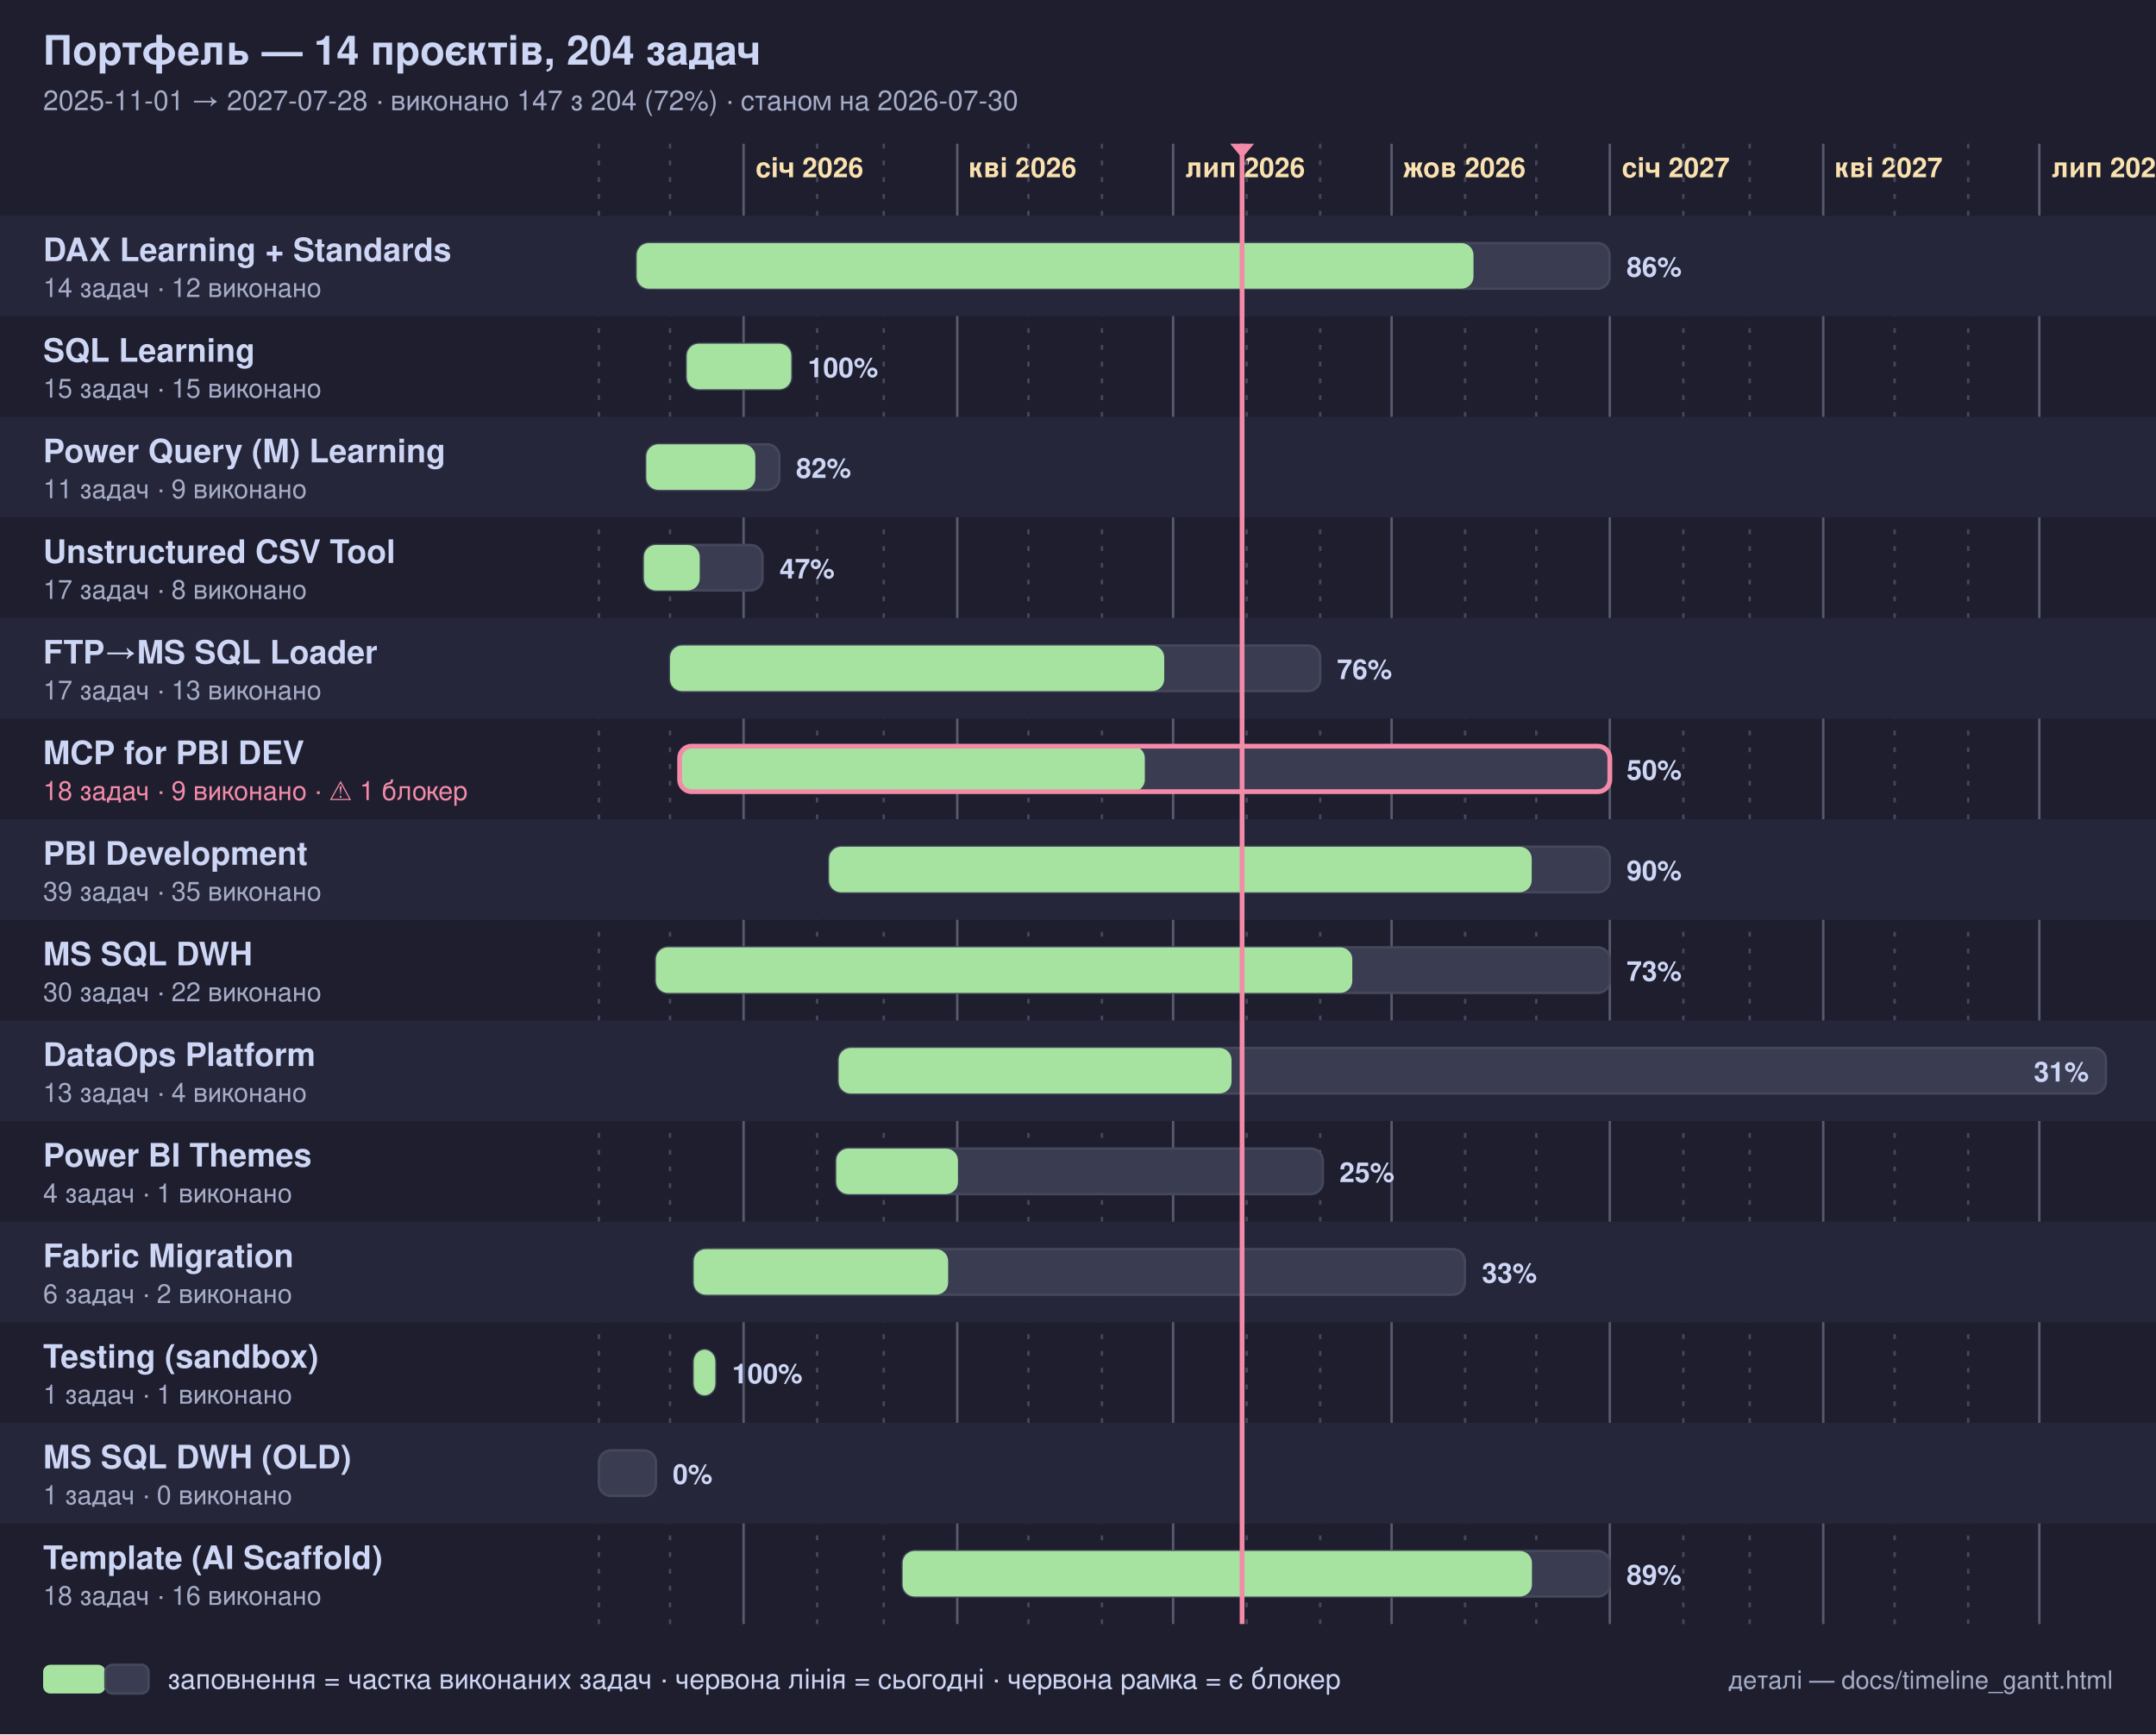
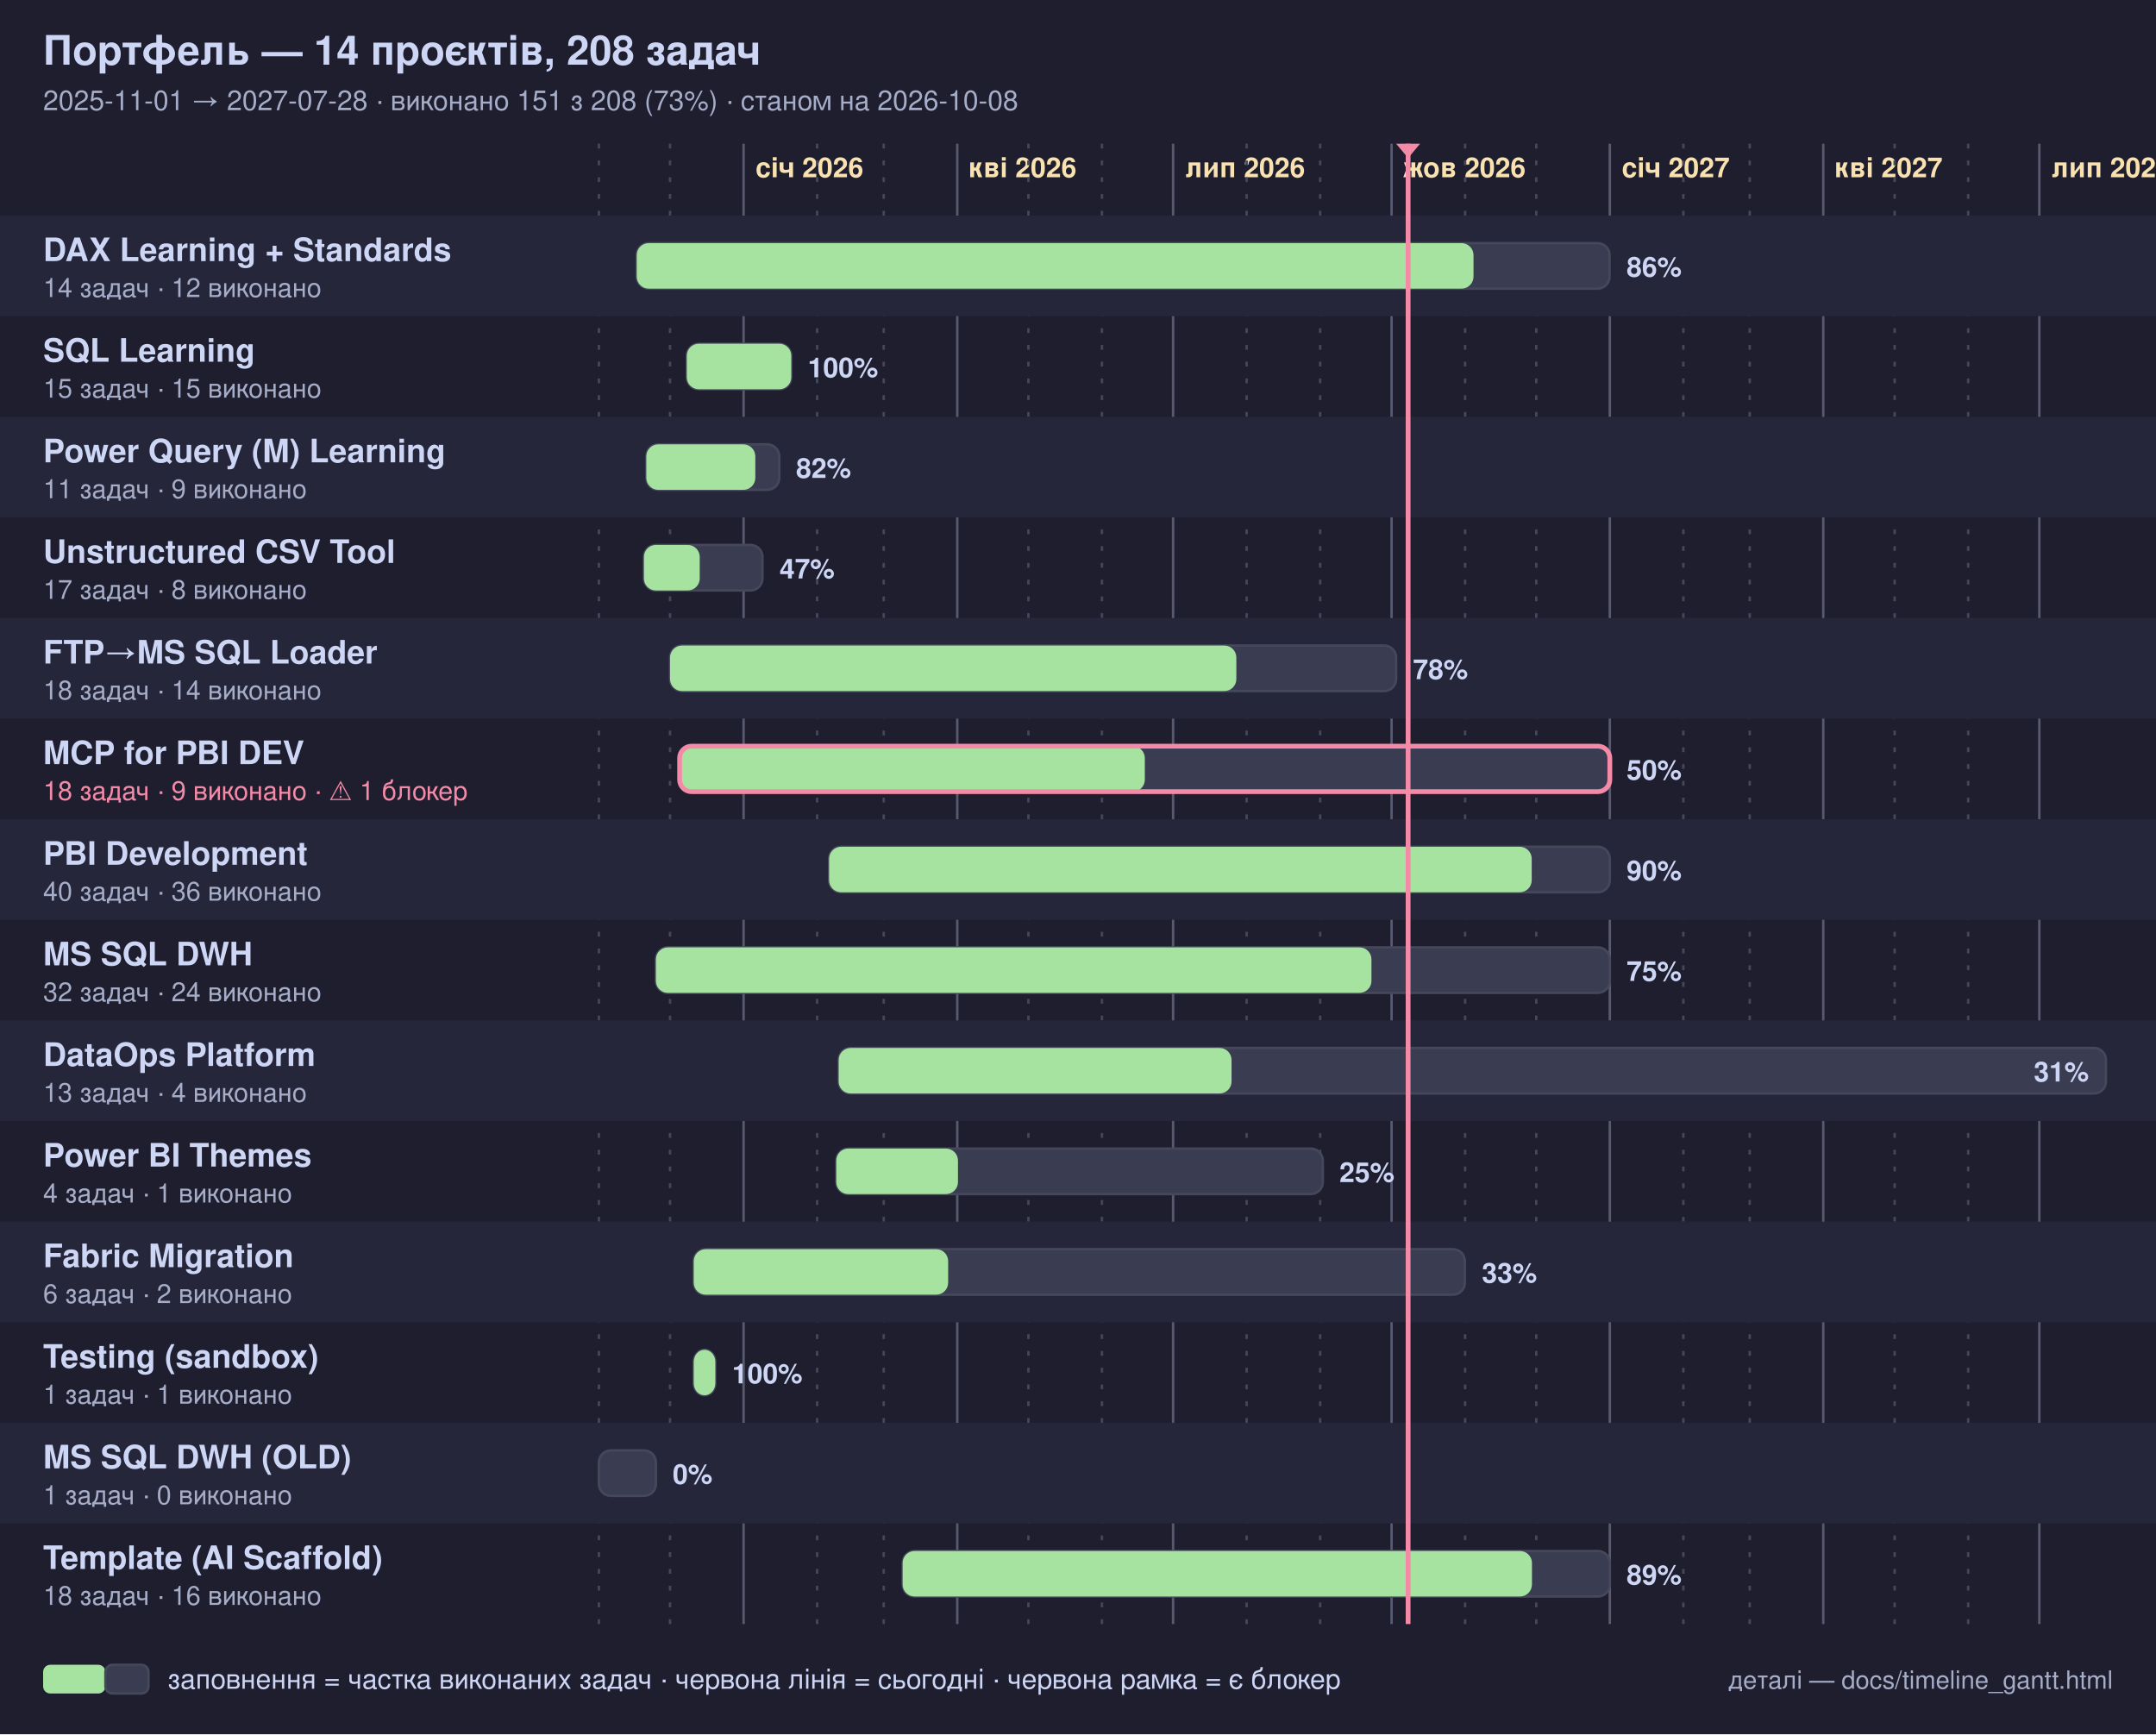
- <svg xmlns="http://www.w3.org/2000/svg" width="900" height="724" viewBox="0 0 900 724" role="img" aria-label="Портфель — 14 проєктів, 204 задач" font-family="Segoe UI,Helvetica,Arial,sans-serif">
+ <svg xmlns="http://www.w3.org/2000/svg" width="900" height="724" viewBox="0 0 900 724" role="img" aria-label="Портфель — 14 проєктів, 208 задач" font-family="Segoe UI,Helvetica,Arial,sans-serif">
  <rect width="900" height="724" fill="#1e1e2e" />
-   <text x="18" y="27" font-size="17" font-weight="700" fill="#cdd6f4">Портфель — 14 проєктів, 204 задач</text>
-   <text x="18" y="46" font-size="11.5" fill="#a6adc8">2025-11-01 → 2027-07-28 · виконано 147 з 204 (72%) · станом на 2026-07-30</text>
+   <text x="18" y="27" font-size="17" font-weight="700" fill="#cdd6f4">Портфель — 14 проєктів, 208 задач</text>
+   <text x="18" y="46" font-size="11.5" fill="#a6adc8">2025-11-01 → 2027-07-28 · виконано 151 з 208 (73%) · станом на 2026-10-08</text>
  <line x1="250.0" y1="60.0" x2="250.0" y2="678.0" stroke="#45475a" stroke-width="1" stroke-dasharray="2 5" />
  <line x1="279.7" y1="60.0" x2="279.7" y2="678.0" stroke="#45475a" stroke-width="1" stroke-dasharray="2 5" />
  <line x1="310.4" y1="60.0" x2="310.4" y2="678.0" stroke="#585b70" stroke-width="1" />
  <text x="315.4" y="74.0" font-size="11.5" font-weight="600" fill="#f9e2af">січ 2026</text>
  <line x1="341.1" y1="60.0" x2="341.1" y2="678.0" stroke="#45475a" stroke-width="1" stroke-dasharray="2 5" />
  <line x1="368.9" y1="60.0" x2="368.9" y2="678.0" stroke="#45475a" stroke-width="1" stroke-dasharray="2 5" />
  <line x1="399.6" y1="60.0" x2="399.6" y2="678.0" stroke="#585b70" stroke-width="1" />
  <text x="404.6" y="74.0" font-size="11.5" font-weight="600" fill="#f9e2af">кві 2026</text>
  <line x1="429.3" y1="60.0" x2="429.3" y2="678.0" stroke="#45475a" stroke-width="1" stroke-dasharray="2 5" />
  <line x1="460.0" y1="60.0" x2="460.0" y2="678.0" stroke="#45475a" stroke-width="1" stroke-dasharray="2 5" />
  <line x1="489.7" y1="60.0" x2="489.7" y2="678.0" stroke="#585b70" stroke-width="1" />
  <text x="494.7" y="74.0" font-size="11.5" font-weight="600" fill="#f9e2af">лип 2026</text>
  <line x1="520.4" y1="60.0" x2="520.4" y2="678.0" stroke="#45475a" stroke-width="1" stroke-dasharray="2 5" />
  <line x1="551.1" y1="60.0" x2="551.1" y2="678.0" stroke="#45475a" stroke-width="1" stroke-dasharray="2 5" />
  <line x1="580.9" y1="60.0" x2="580.9" y2="678.0" stroke="#585b70" stroke-width="1" />
  <text x="585.9" y="74.0" font-size="11.5" font-weight="600" fill="#f9e2af">жов 2026</text>
  <line x1="611.6" y1="60.0" x2="611.6" y2="678.0" stroke="#45475a" stroke-width="1" stroke-dasharray="2 5" />
  <line x1="641.3" y1="60.0" x2="641.3" y2="678.0" stroke="#45475a" stroke-width="1" stroke-dasharray="2 5" />
  <line x1="672.0" y1="60.0" x2="672.0" y2="678.0" stroke="#585b70" stroke-width="1" />
  <text x="677.0" y="74.0" font-size="11.5" font-weight="600" fill="#f9e2af">січ 2027</text>
  <line x1="702.7" y1="60.0" x2="702.7" y2="678.0" stroke="#45475a" stroke-width="1" stroke-dasharray="2 5" />
  <line x1="730.4" y1="60.0" x2="730.4" y2="678.0" stroke="#45475a" stroke-width="1" stroke-dasharray="2 5" />
  <line x1="761.1" y1="60.0" x2="761.1" y2="678.0" stroke="#585b70" stroke-width="1" />
  <text x="766.1" y="74.0" font-size="11.5" font-weight="600" fill="#f9e2af">кві 2027</text>
  <line x1="790.9" y1="60.0" x2="790.9" y2="678.0" stroke="#45475a" stroke-width="1" stroke-dasharray="2 5" />
  <line x1="821.6" y1="60.0" x2="821.6" y2="678.0" stroke="#45475a" stroke-width="1" stroke-dasharray="2 5" />
  <line x1="851.3" y1="60.0" x2="851.3" y2="678.0" stroke="#585b70" stroke-width="1" />
  <text x="856.3" y="74.0" font-size="11.5" font-weight="600" fill="#f9e2af">лип 2027</text>
  <rect x="0" y="90.0" width="900" height="42" fill="#26263a" />
  <text x="18" y="109.0" font-size="13.5" font-weight="600" fill="#cdd6f4">DAX Learning + Standards</text>
  <text x="18" y="124.0" font-size="11" fill="#a6adc8">14 задач · 12 виконано</text>
  <rect x="265.8" y="101.5" width="406.1" height="19" rx="5" fill="#3a3c52" stroke="#45475a" stroke-width="1" />
  <rect x="265.8" y="101.5" width="349.3" height="19" rx="5" fill="#a6e3a1" />
  <text x="679.0" y="115.5" font-size="11.5" font-weight="600" fill="#cdd6f4">86%</text>
  <text x="18" y="151.0" font-size="13.5" font-weight="600" fill="#cdd6f4">SQL Learning</text>
  <text x="18" y="166.0" font-size="11" fill="#a6adc8">15 задач · 15 виконано</text>
  <rect x="286.7" y="143.5" width="43.6" height="19" rx="5" fill="#3a3c52" stroke="#45475a" stroke-width="1" />
  <rect x="286.7" y="143.5" width="43.6" height="19" rx="5" fill="#a6e3a1" />
  <text x="337.2" y="157.5" font-size="11.5" font-weight="600" fill="#cdd6f4">100%</text>
  <rect x="0" y="174.0" width="900" height="42" fill="#26263a" />
  <text x="18" y="193.0" font-size="13.5" font-weight="600" fill="#cdd6f4">Power Query (M) Learning</text>
  <text x="18" y="208.0" font-size="11" fill="#a6adc8">11 задач · 9 виконано</text>
  <rect x="269.8" y="185.5" width="55.5" height="19" rx="5" fill="#3a3c52" stroke="#45475a" stroke-width="1" />
  <rect x="269.8" y="185.5" width="45.5" height="19" rx="5" fill="#a6e3a1" />
  <text x="332.3" y="199.5" font-size="11.5" font-weight="600" fill="#cdd6f4">82%</text>
  <text x="18" y="235.0" font-size="13.5" font-weight="600" fill="#cdd6f4">Unstructured CSV Tool</text>
  <text x="18" y="250.0" font-size="11" fill="#a6adc8">17 задач · 8 виконано</text>
  <rect x="268.8" y="227.5" width="49.5" height="19" rx="5" fill="#3a3c52" stroke="#45475a" stroke-width="1" />
  <rect x="268.8" y="227.5" width="23.3" height="19" rx="5" fill="#a6e3a1" />
  <text x="325.4" y="241.5" font-size="11.5" font-weight="600" fill="#cdd6f4">47%</text>
  <rect x="0" y="258.0" width="900" height="42" fill="#26263a" />
  <text x="18" y="277.0" font-size="13.5" font-weight="600" fill="#cdd6f4">FTP→MS SQL Loader</text>
-   <text x="18" y="292.0" font-size="11" fill="#a6adc8">17 задач · 13 виконано</text>
-   <rect x="279.7" y="269.5" width="271.4" height="19" rx="5" fill="#3a3c52" stroke="#45475a" stroke-width="1" />
-   <rect x="279.7" y="269.5" width="206.3" height="19" rx="5" fill="#a6e3a1" />
-   <text x="558.1" y="283.5" font-size="11.5" font-weight="600" fill="#cdd6f4">76%</text>
+   <text x="18" y="292.0" font-size="11" fill="#a6adc8">18 задач · 14 виконано</text>
+   <rect x="279.7" y="269.5" width="303.1" height="19" rx="5" fill="#3a3c52" stroke="#45475a" stroke-width="1" />
+   <rect x="279.7" y="269.5" width="236.4" height="19" rx="5" fill="#a6e3a1" />
+   <text x="589.8" y="283.5" font-size="11.5" font-weight="600" fill="#cdd6f4">78%</text>
  <text x="18" y="319.0" font-size="13.5" font-weight="600" fill="#cdd6f4">MCP for PBI DEV</text>
  <text x="18" y="334.0" font-size="11" fill="#f38ba8">18 задач · 9 виконано · ⚠ 1 блокер</text>
  <rect x="283.7" y="311.5" width="388.3" height="19" rx="5" fill="#3a3c52" stroke="#45475a" stroke-width="1" />
  <rect x="283.7" y="311.5" width="194.2" height="19" rx="5" fill="#a6e3a1" />
  <rect x="283.7" y="311.5" width="388.3" height="19" rx="5" fill="none" stroke="#f38ba8" stroke-width="2" />
  <text x="679.0" y="325.5" font-size="11.5" font-weight="600" fill="#cdd6f4">50%</text>
  <rect x="0" y="342.0" width="900" height="42" fill="#26263a" />
  <text x="18" y="361.0" font-size="13.5" font-weight="600" fill="#cdd6f4">PBI Development</text>
-   <text x="18" y="376.0" font-size="11" fill="#a6adc8">39 задач · 35 виконано</text>
+   <text x="18" y="376.0" font-size="11" fill="#a6adc8">40 задач · 36 виконано</text>
  <rect x="346.1" y="353.5" width="325.9" height="19" rx="5" fill="#3a3c52" stroke="#45475a" stroke-width="1" />
  <rect x="346.1" y="353.5" width="293.3" height="19" rx="5" fill="#a6e3a1" />
  <text x="679.0" y="367.5" font-size="11.5" font-weight="600" fill="#cdd6f4">90%</text>
  <text x="18" y="403.0" font-size="13.5" font-weight="600" fill="#cdd6f4">MS SQL DWH</text>
-   <text x="18" y="418.0" font-size="11" fill="#a6adc8">30 задач · 22 виконано</text>
+   <text x="18" y="418.0" font-size="11" fill="#a6adc8">32 задач · 24 виконано</text>
  <rect x="273.8" y="395.5" width="398.2" height="19" rx="5" fill="#3a3c52" stroke="#45475a" stroke-width="1" />
-   <rect x="273.8" y="395.5" width="290.7" height="19" rx="5" fill="#a6e3a1" />
-   <text x="679.0" y="409.5" font-size="11.5" font-weight="600" fill="#cdd6f4">73%</text>
+   <rect x="273.8" y="395.5" width="298.7" height="19" rx="5" fill="#a6e3a1" />
+   <text x="679.0" y="409.5" font-size="11.5" font-weight="600" fill="#cdd6f4">75%</text>
  <rect x="0" y="426.0" width="900" height="42" fill="#26263a" />
  <text x="18" y="445.0" font-size="13.5" font-weight="600" fill="#cdd6f4">DataOps Platform</text>
  <text x="18" y="460.0" font-size="11" fill="#a6adc8">13 задач · 4 виконано</text>
  <rect x="350.1" y="437.5" width="529.0" height="19" rx="5" fill="#3a3c52" stroke="#45475a" stroke-width="1" />
  <rect x="350.1" y="437.5" width="164.0" height="19" rx="5" fill="#a6e3a1" />
  <text x="872.0" y="451.5" text-anchor="end" font-size="11.5" font-weight="700" fill="#cdd6f4">31%</text>
  <text x="18" y="487.0" font-size="13.5" font-weight="600" fill="#cdd6f4">Power BI Themes</text>
  <text x="18" y="502.0" font-size="11" fill="#a6adc8">4 задач · 1 виконано</text>
  <rect x="349.1" y="479.5" width="203.1" height="19" rx="5" fill="#3a3c52" stroke="#45475a" stroke-width="1" />
  <rect x="349.1" y="479.5" width="50.8" height="19" rx="5" fill="#a6e3a1" />
  <text x="559.1" y="493.5" font-size="11.5" font-weight="600" fill="#cdd6f4">25%</text>
  <rect x="0" y="510.0" width="900" height="42" fill="#26263a" />
  <text x="18" y="529.0" font-size="13.5" font-weight="600" fill="#cdd6f4">Fabric Migration</text>
  <text x="18" y="544.0" font-size="11" fill="#a6adc8">6 задач · 2 виконано</text>
  <rect x="289.6" y="521.5" width="321.9" height="19" rx="5" fill="#3a3c52" stroke="#45475a" stroke-width="1" />
  <rect x="289.6" y="521.5" width="106.2" height="19" rx="5" fill="#a6e3a1" />
  <text x="618.6" y="535.5" font-size="11.5" font-weight="600" fill="#cdd6f4">33%</text>
  <text x="18" y="571.0" font-size="13.5" font-weight="600" fill="#cdd6f4">Testing (sandbox)</text>
  <text x="18" y="586.0" font-size="11" fill="#a6adc8">1 задач · 1 виконано</text>
  <rect x="289.6" y="563.5" width="9.0" height="19" rx="5" fill="#3a3c52" stroke="#45475a" stroke-width="1" />
  <rect x="289.6" y="563.5" width="9.0" height="19" rx="5" fill="#a6e3a1" />
  <text x="305.6" y="577.5" font-size="11.5" font-weight="600" fill="#cdd6f4">100%</text>
  <rect x="0" y="594.0" width="900" height="42" fill="#26263a" />
  <text x="18" y="613.0" font-size="13.5" font-weight="600" fill="#cdd6f4">MS SQL DWH (OLD)</text>
  <text x="18" y="628.0" font-size="11" fill="#a6adc8">1 задач · 0 виконано</text>
  <rect x="250.0" y="605.5" width="23.8" height="19" rx="5" fill="#3a3c52" stroke="#45475a" stroke-width="1" />
  <text x="280.8" y="619.5" font-size="11.5" font-weight="600" fill="#cdd6f4">0%</text>
  <text x="18" y="655.0" font-size="13.5" font-weight="600" fill="#cdd6f4">Template (AI Scaffold)</text>
  <text x="18" y="670.0" font-size="11" fill="#a6adc8">18 задач · 16 виконано</text>
  <rect x="376.8" y="647.5" width="295.2" height="19" rx="5" fill="#3a3c52" stroke="#45475a" stroke-width="1" />
  <rect x="376.8" y="647.5" width="262.7" height="19" rx="5" fill="#a6e3a1" />
  <text x="679.0" y="661.5" font-size="11.5" font-weight="600" fill="#cdd6f4">89%</text>
-   <line x1="518.5" y1="60.0" x2="518.5" y2="678.0" stroke="#f38ba8" stroke-width="2" />
-   <polygon points="513.5,60.0 523.5,60.0 518.5,66.0" fill="#f38ba8" />
+   <line x1="587.8" y1="60.0" x2="587.8" y2="678.0" stroke="#f38ba8" stroke-width="2" />
+   <polygon points="582.8,60.0 592.8,60.0 587.8,66.0" fill="#f38ba8" />
  <rect x="18" y="695.0" width="26" height="12" rx="3" fill="#a6e3a1" />
  <rect x="44" y="695.0" width="18" height="12" rx="3" fill="#3a3c52" stroke="#45475a" />
  <text x="70" y="705.0" font-size="11.5" fill="#cdd6f4">заповнення = частка виконаних задач · червона лінія = сьогодні · червона рамка = є блокер</text>
  <text x="882" y="705.0" text-anchor="end" font-size="10.5" fill="#a6adc8">деталі — docs/timeline_gantt.html</text>
</svg>
